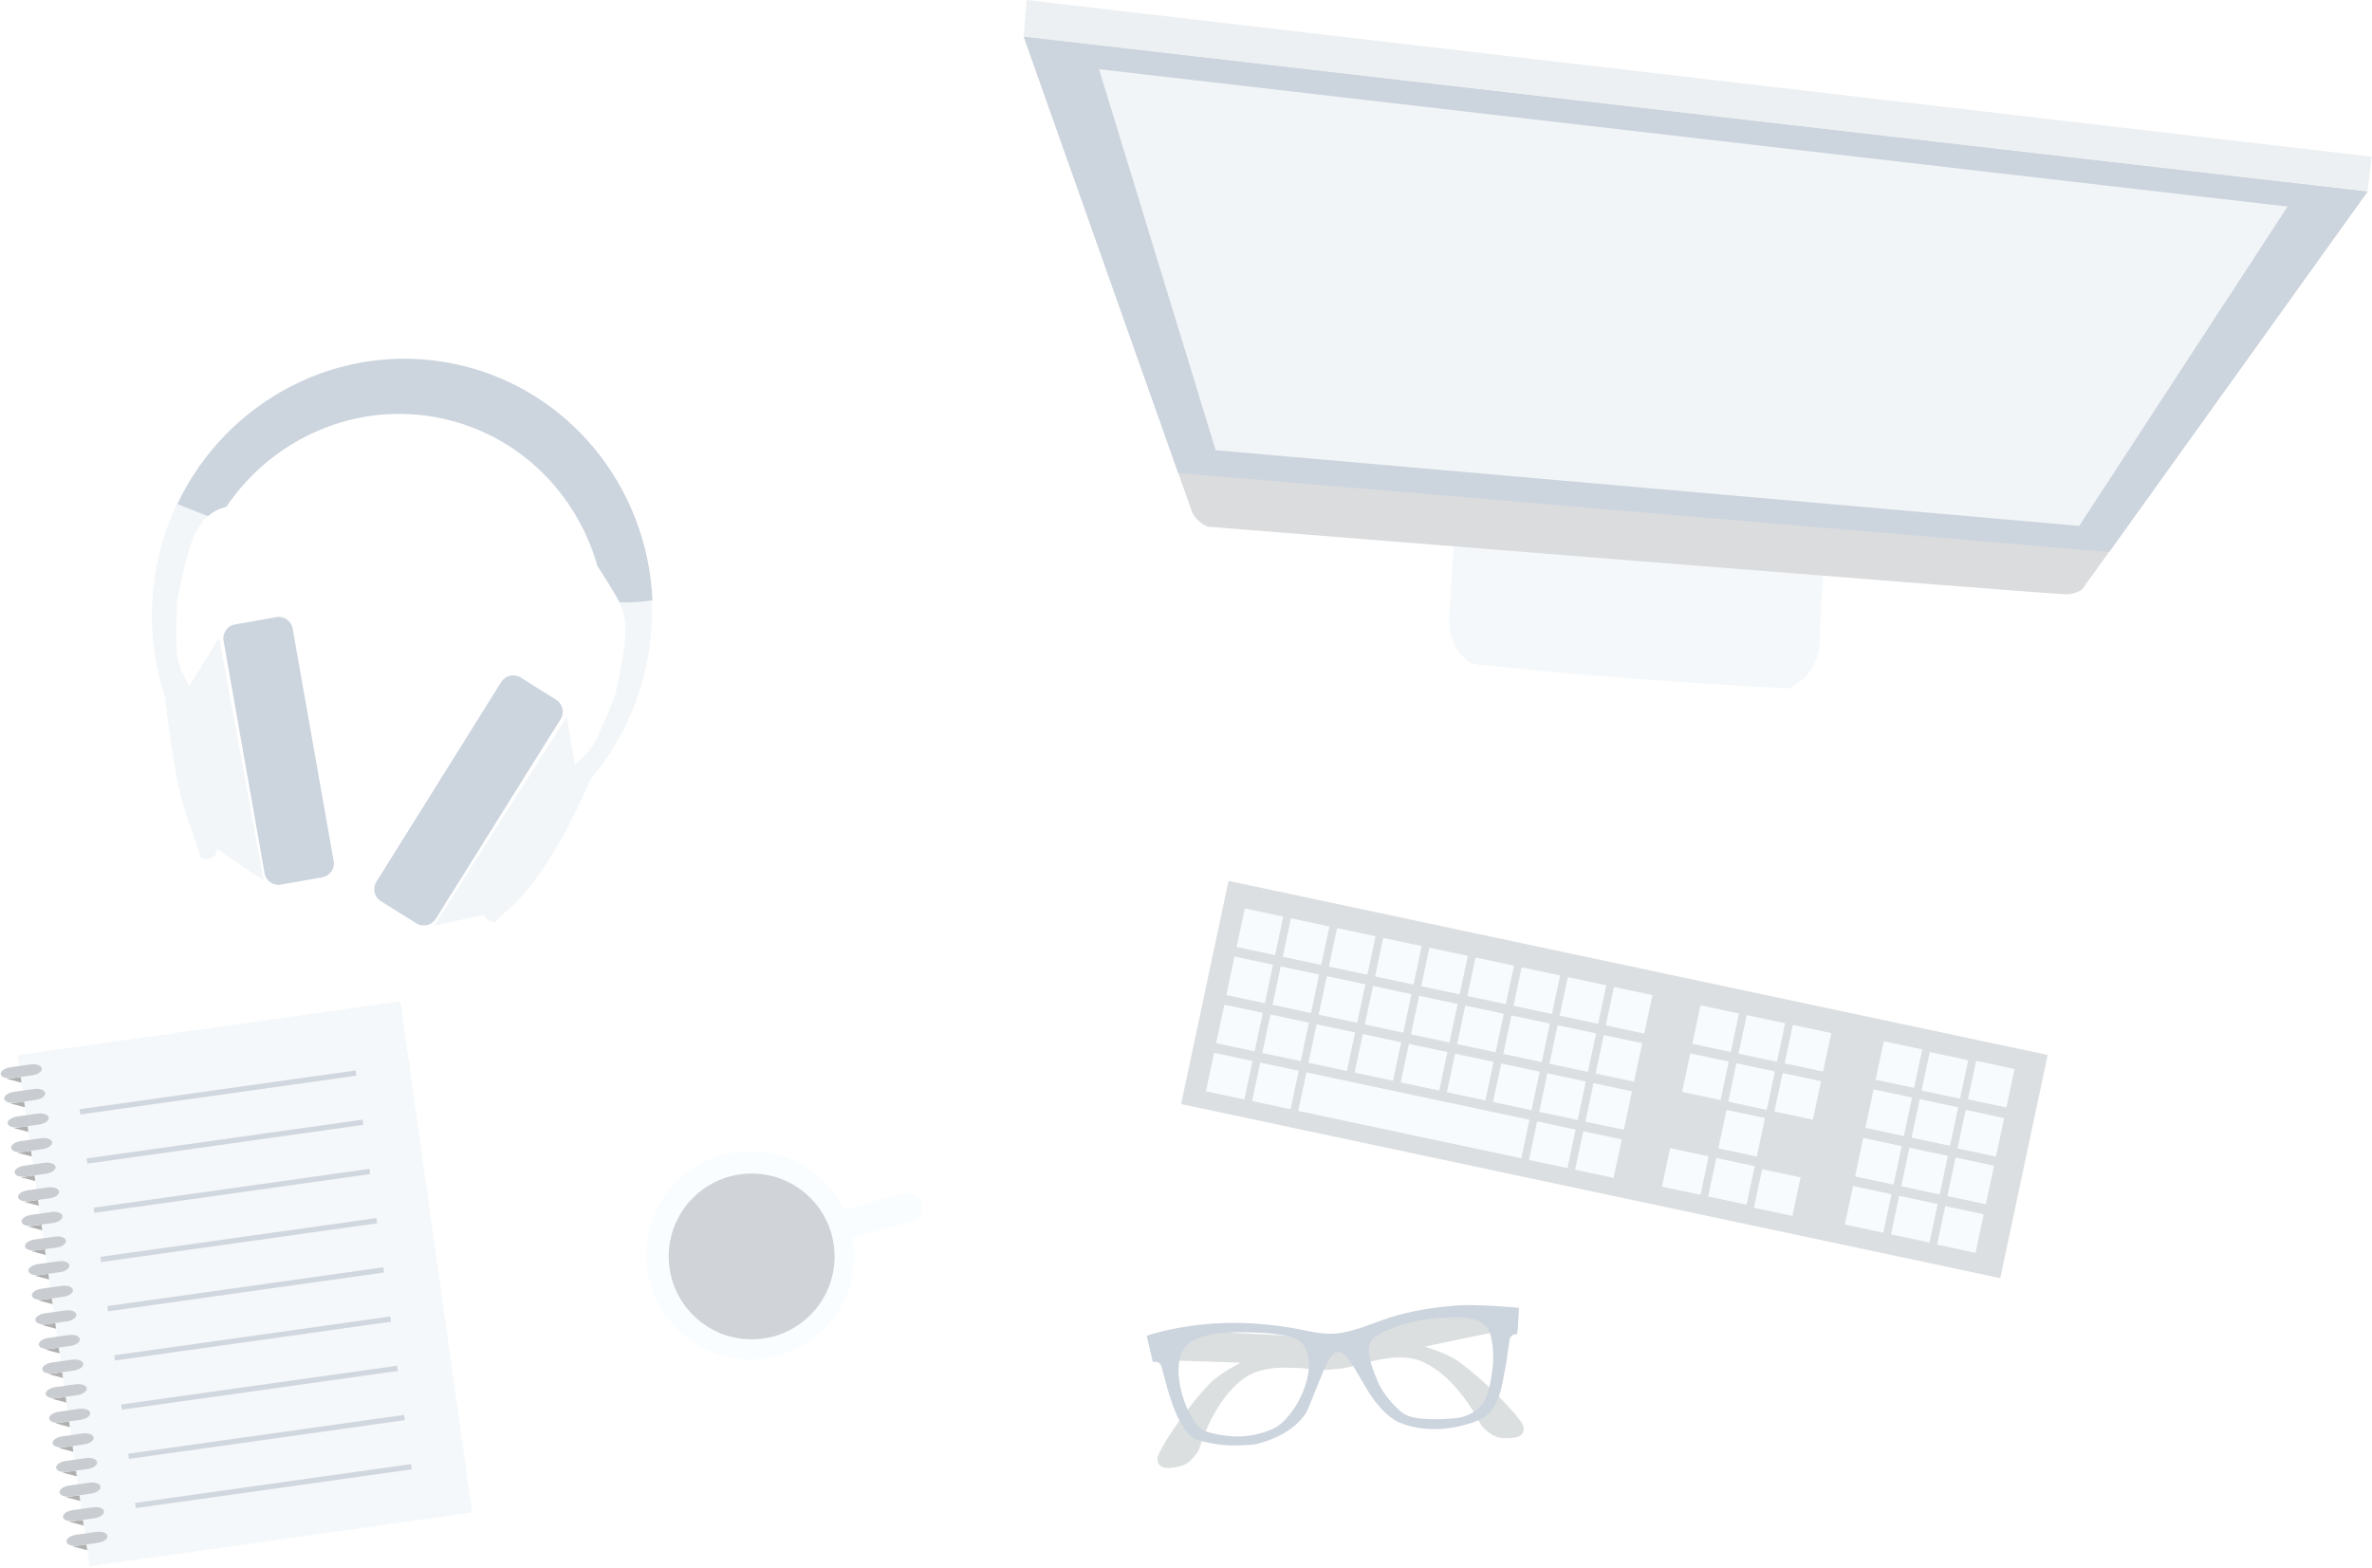
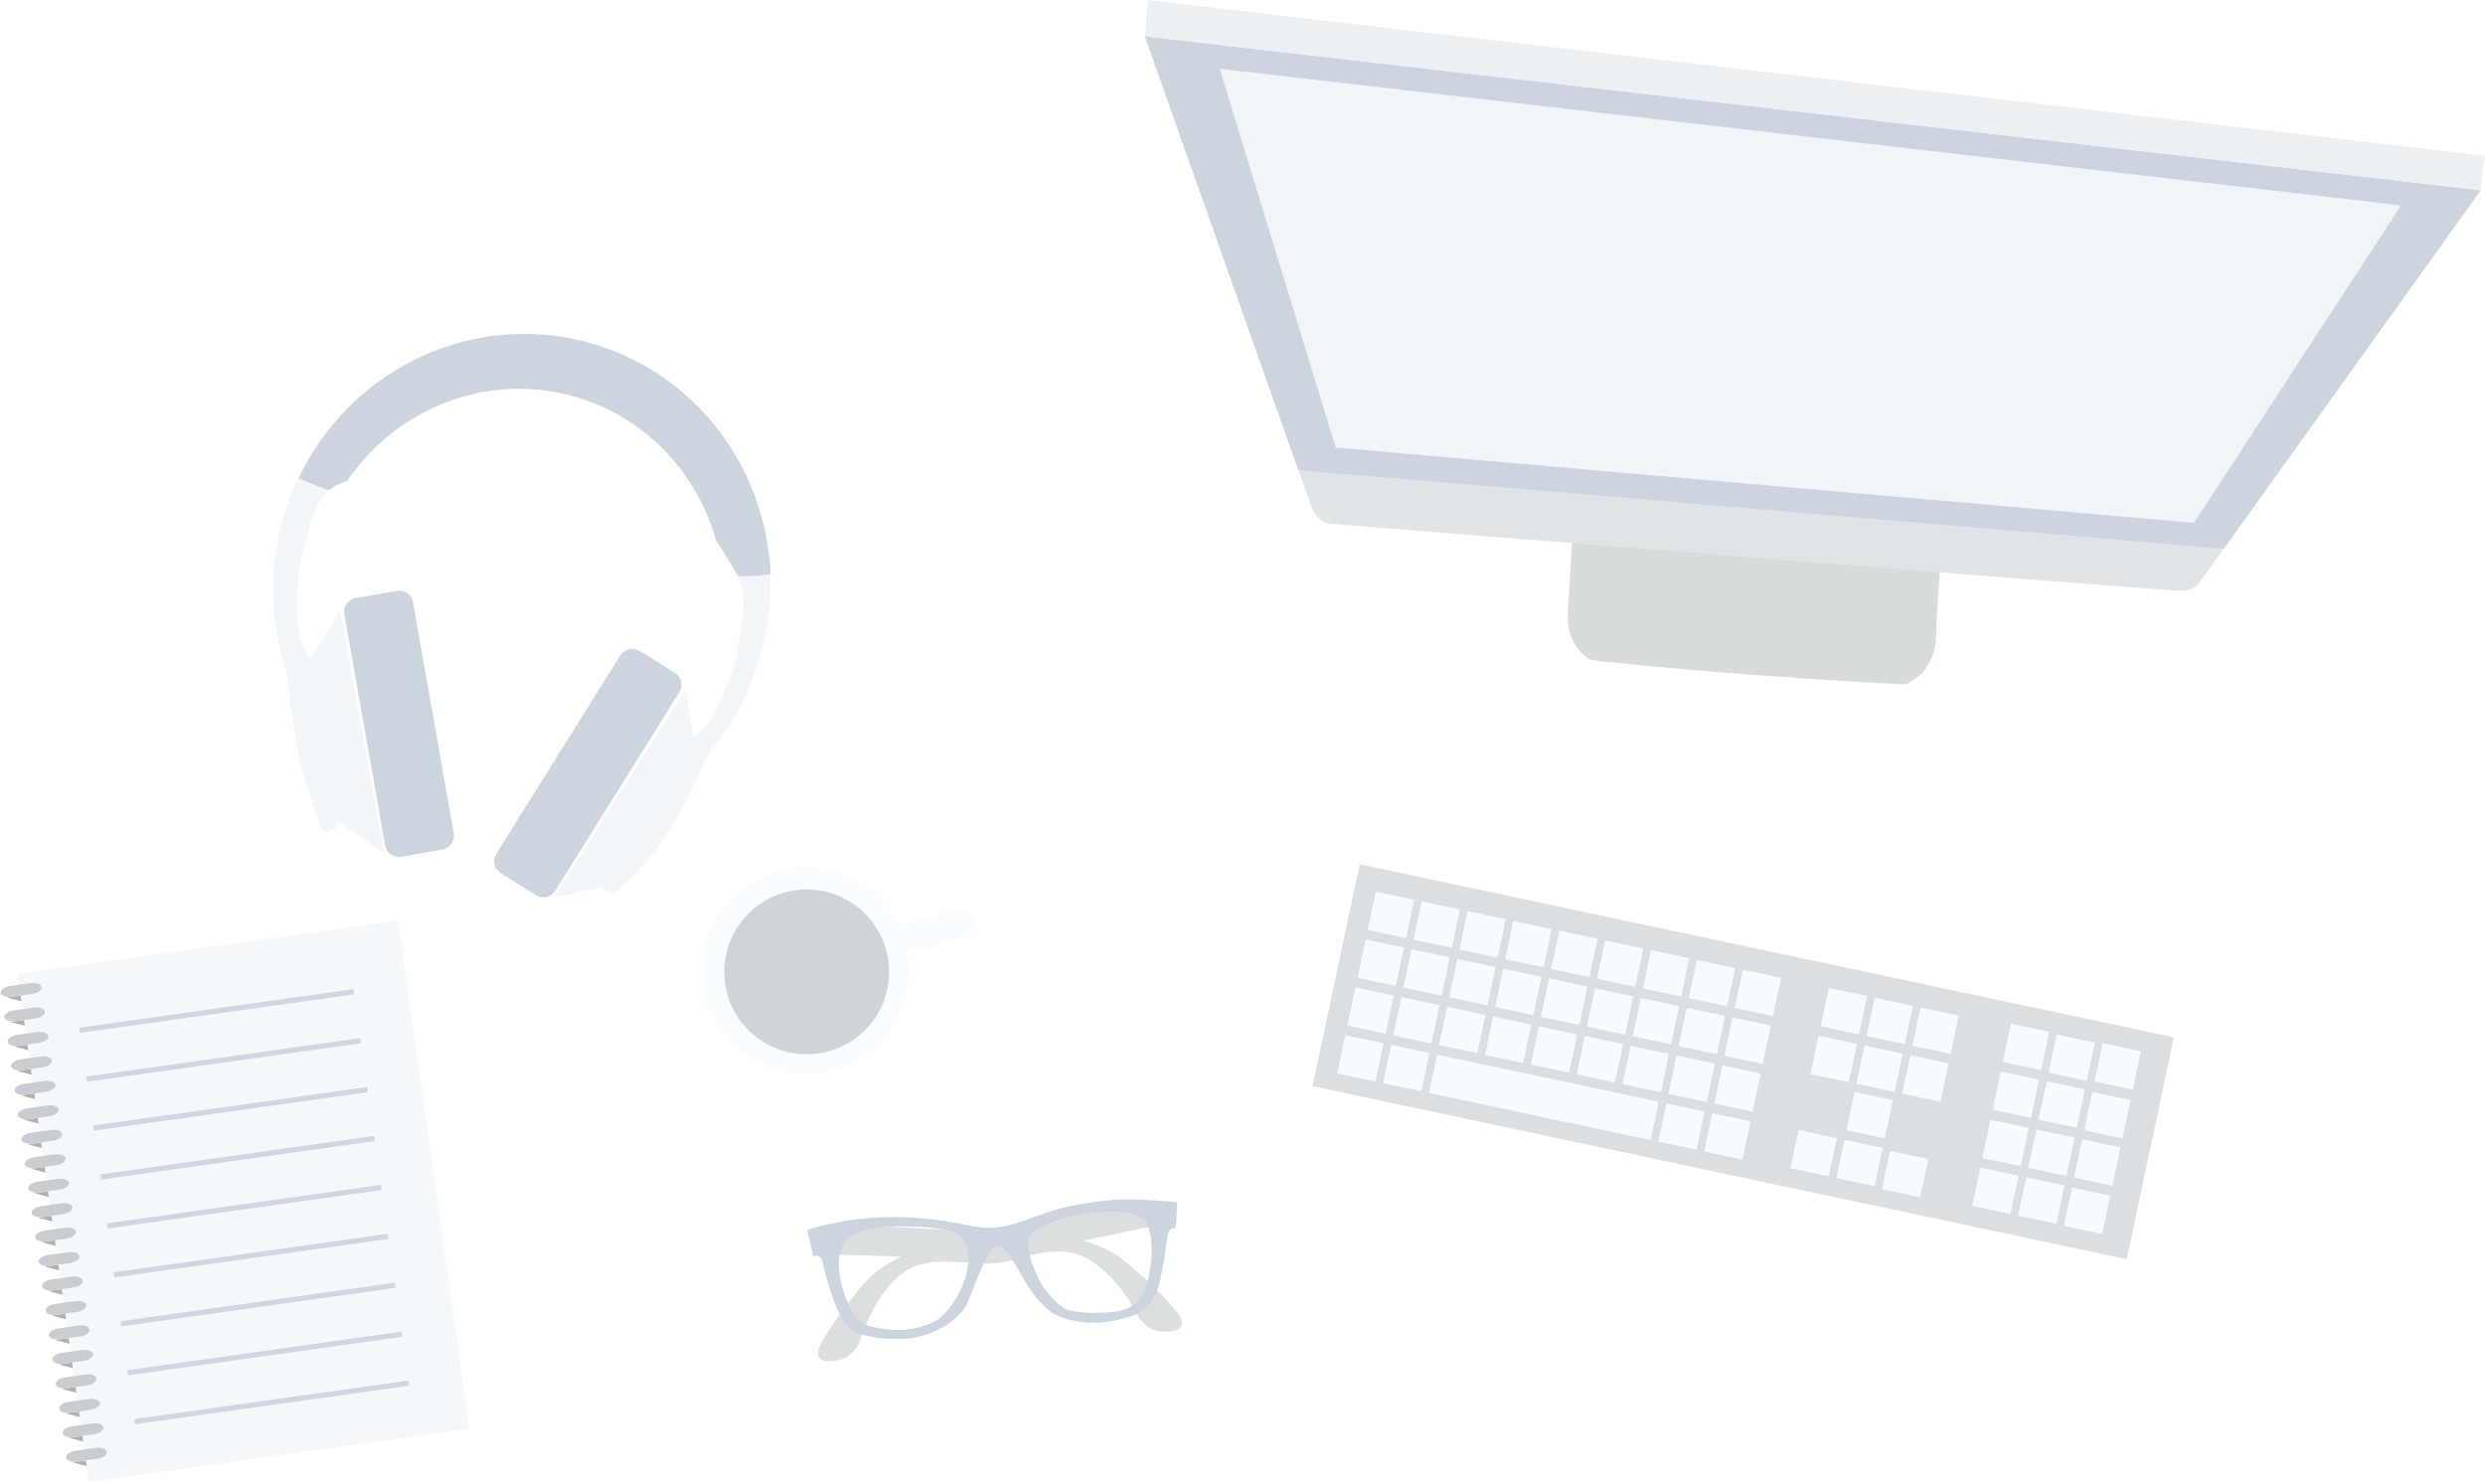
- <svg xmlns="http://www.w3.org/2000/svg" width="1351px" height="893px" viewBox="0 0 1351 893" version="1.1">
+ <svg xmlns="http://www.w3.org/2000/svg" width="1424px" height="850px" viewBox="0 0 1424 850" version="1.1">
  <defs />
  <g id="UI" stroke="none" stroke-width="1" fill="none" fill-rule="evenodd">
-     <g id="Dev-Offered-Tickets-Copy-6" transform="translate(-377, -89)">
-       <g id="Group" transform="translate(374, 89)">
-         <g transform="translate(923.093, 614.6149) rotate(12) translate(-923.093, -614.6149) translate(684.093, 549.1149)">
+     <g id="Dev-Offered-Tickets-Copy-6" transform="translate(-377, -132)">
+       <g id="Group" transform="translate(374, 132)">
+         <g transform="translate(1002.515, 608.0491) rotate(12) translate(-1002.515, -608.0491) translate(763.5145, 542.5491)">
          <rect id="Rectangle-771" fill="#DCDFE1" x="9.09494702e-13" y="1" width="477" height="130" />
          <rect id="Rectangle-806" fill="#F8FBFD" x="227.303" y="98.5" width="22.394" height="22.414" />
          <rect id="Rectangle-805" fill="#F8FBFD" x="200.43" y="98.5" width="22.394" height="22.414" />
          <rect id="Rectangle-800" fill="#F8FBFD" x="66.063" y="98.5" width="129.887" height="22.414" />
          <rect id="Rectangle-799" fill="#F8FBFD" x="39.19" y="98.5" width="22.394" height="22.414" />
          <rect id="Rectangle-798" fill="#F8FBFD" x="12.317" y="98.5" width="22.394" height="22.414" />
          <rect id="Rectangle-797" fill="#F8FBFD" x="227.303" y="70.483" width="22.394" height="22.414" />
          <rect id="Rectangle-796" fill="#F8FBFD" x="200.43" y="70.483" width="22.394" height="22.414" />
          <rect id="Rectangle-795" fill="#F8FBFD" x="173.556" y="70.483" width="22.394" height="22.414" />
          <rect id="Rectangle-794" fill="#F8FBFD" x="146.683" y="70.483" width="22.394" height="22.414" />
          <rect id="Rectangle-793" fill="#F8FBFD" x="119.81" y="70.483" width="22.394" height="22.414" />
          <rect id="Rectangle-792" fill="#F8FBFD" x="92.937" y="70.483" width="22.394" height="22.414" />
          <rect id="Rectangle-791" fill="#F8FBFD" x="66.063" y="70.483" width="22.394" height="22.414" />
          <rect id="Rectangle-790" fill="#F8FBFD" x="39.19" y="70.483" width="22.394" height="22.414" />
          <rect id="Rectangle-789" fill="#F8FBFD" x="12.317" y="70.483" width="22.394" height="22.414" />
          <rect id="Rectangle-788" fill="#F8FBFD" x="227.303" y="42.466" width="22.394" height="22.414" />
          <rect id="Rectangle-787" fill="#F8FBFD" x="200.43" y="42.466" width="22.394" height="22.414" />
          <rect id="Rectangle-786" fill="#F8FBFD" x="173.556" y="42.466" width="22.394" height="22.414" />
          <rect id="Rectangle-785" fill="#F8FBFD" x="146.683" y="42.466" width="22.394" height="22.414" />
          <rect id="Rectangle-784" fill="#F8FBFD" x="119.81" y="42.466" width="22.394" height="22.414" />
          <rect id="Rectangle-783" fill="#F8FBFD" x="92.937" y="42.466" width="22.394" height="22.414" />
          <rect id="Rectangle-782" fill="#F8FBFD" x="66.063" y="42.466" width="22.394" height="22.414" />
          <rect id="Rectangle-781" fill="#F8FBFD" x="39.19" y="42.466" width="22.394" height="22.414" />
          <rect id="Rectangle-780" fill="#F8FBFD" x="12.317" y="42.466" width="22.394" height="22.414" />
          <rect id="Rectangle-779" fill="#F8FBFD" x="227.303" y="14.448" width="22.394" height="22.414" />
          <rect id="Rectangle-778" fill="#F8FBFD" x="200.43" y="14.448" width="22.394" height="22.414" />
          <rect id="Rectangle-777" fill="#F8FBFD" x="173.556" y="14.448" width="22.394" height="22.414" />
          <rect id="Rectangle-788-Copy" fill="#F8FBFD" x="331.437" y="42.466" width="22.394" height="22.414" />
          <rect id="Rectangle-787-Copy" fill="#F8FBFD" x="304.563" y="42.466" width="22.394" height="22.414" />
          <rect id="Rectangle-786-Copy" fill="#F8FBFD" x="277.69" y="42.466" width="22.394" height="22.414" />
          <rect id="Rectangle-779-Copy" fill="#F8FBFD" x="331.437" y="14.448" width="22.394" height="22.414" />
          <rect id="Rectangle-778-Copy" fill="#F8FBFD" x="304.563" y="14.448" width="22.394" height="22.414" />
          <rect id="Rectangle-777-Copy" fill="#F8FBFD" x="277.69" y="14.448" width="22.394" height="22.414" />
          <rect id="Rectangle-788-Copy-2" fill="#F8FBFD" x="331.437" y="98.5" width="22.394" height="22.414" />
          <rect id="Rectangle-787-Copy-2" fill="#F8FBFD" x="304.563" y="97.659" width="22.394" height="22.414" />
          <rect id="Rectangle-786-Copy-2" fill="#F8FBFD" x="277.69" y="97.659" width="22.394" height="22.414" />
          <rect id="Rectangle-778-Copy-2" fill="#F8FBFD" x="304.563" y="69.642" width="22.394" height="22.414" />
          <rect id="Rectangle-788-Copy-4" fill="#F8FBFD" x="437.81" y="41.345" width="22.394" height="22.414" />
          <rect id="Rectangle-787-Copy-3" fill="#F8FBFD" x="410.937" y="40.784" width="22.394" height="22.414" />
          <rect id="Rectangle-787-Copy-4" fill="#F8FBFD" x="410.937" y="13.328" width="22.394" height="22.414" />
          <rect id="Rectangle-786-Copy-3" fill="#F8FBFD" x="384.063" y="40.784" width="22.394" height="22.414" />
          <rect id="Rectangle-779-Copy-2" fill="#F8FBFD" x="437.81" y="12.767" width="22.394" height="22.414" />
          <rect id="Rectangle-777-Copy-2" fill="#F8FBFD" x="384.063" y="12.767" width="22.394" height="22.414" />
          <rect id="Rectangle-788-Copy-3" fill="#F8FBFD" x="437.81" y="97.379" width="22.394" height="22.414" />
          <rect id="Rectangle-786-Copy-4" fill="#F8FBFD" x="384.063" y="97.099" width="22.394" height="22.414" />
          <rect id="Rectangle-778-Copy-3" fill="#F8FBFD" x="410.937" y="69.082" width="22.394" height="22.414" />
          <rect id="Rectangle-778-Copy-5" fill="#F8FBFD" x="384.063" y="69.082" width="22.394" height="22.414" />
          <rect id="Rectangle-778-Copy-6" fill="#F8FBFD" x="437.81" y="69.082" width="22.394" height="22.414" />
          <rect id="Rectangle-778-Copy-4" fill="#F8FBFD" x="410.937" y="97.099" width="22.394" height="22.414" />
          <rect id="Rectangle-776" fill="#F8FBFD" x="146.683" y="14.448" width="22.394" height="22.414" />
          <rect id="Rectangle-775" fill="#F8FBFD" x="119.81" y="14.448" width="22.394" height="22.414" />
          <rect id="Rectangle-774" fill="#F8FBFD" x="92.937" y="14.448" width="22.394" height="22.414" />
          <rect id="Rectangle-773" fill="#F8FBFD" x="66.063" y="14.448" width="22.394" height="22.414" />
          <rect id="Rectangle-772-Copy" fill="#F8FBFD" x="39.19" y="14.448" width="22.394" height="22.414" />
          <rect id="Rectangle-772" fill="#F8FBFD" x="12.317" y="14.448" width="22.394" height="22.414" />
        </g>
-         <g transform="translate(586, 0)">
-           <path d="M245.093,307.056 L455.678,324.354 C455.678,324.354 453.525,358.607 453.266,367.204 C452.989,376.383 446.838,384.326 444.91,386.057 C437.464,392.747 434.976,392.191 434.976,392.191 C434.976,392.191 333.451,386.974 267.932,379.465 C265.4,379.175 263.959,379.465 258.665,378.614 C253.372,377.763 253.197,376.797 248.921,372.721 C248.917,372.717 245.727,368.652 244.067,363.993 C242.305,359.045 242.352,352.536 242.352,352.536 L245.093,307.056 Z" id="Rectangle-830-Copy" fill="#F5F8FA" />
-           <path d="M96.135,292.185 L0.049,20.796 L765.517,109.07 C765.517,109.07 602.737,336.222 602.737,335.953 C602.205,336.222 598.399,338.569 594.385,338.569 C593.341,339.317 104.866,300.043 104.866,300.043 C103.217,299.262 98.975,297.441 96.135,292.185 Z" id="Rectangle-826-Copy" fill="#DADCDE" />
+         <g transform="translate(659, 0)">
+           <path d="M245.093,307.056 L455.678,324.354 C455.678,324.354 453.525,358.607 453.266,367.204 C452.989,376.383 446.838,384.326 444.91,386.057 C437.464,392.747 434.976,392.191 434.976,392.191 C434.976,392.191 333.451,386.974 267.932,379.465 C265.4,379.175 263.959,379.465 258.665,378.614 C253.372,377.763 253.197,376.797 248.921,372.721 C248.917,372.717 245.727,368.652 244.067,363.993 C242.305,359.045 242.352,352.536 242.352,352.536 L245.093,307.056 Z" id="Rectangle-830-Copy" fill="#D7DBDC" />
+           <path d="M96.135,292.185 L0.049,20.796 L765.517,109.07 C765.517,109.07 602.737,336.222 602.737,335.953 C602.205,336.222 598.399,338.569 594.385,338.569 C593.341,339.317 104.866,300.043 104.866,300.043 C103.217,299.262 98.975,297.441 96.135,292.185 Z" id="Rectangle-826-Copy" fill="#E1E4E6" />
          <path d="M0.075,20.809 L765.518,109.043 L618.314,314.436 L88.02,269.361 L0.075,20.809 Z" id="Rectangle-827-Copy" fill="#CCD4DE" />
          <path d="M42.966,39.417 L719.924,117.685 L601.24,299.602 L109.386,256.481 L42.966,39.417 Z" id="Rectangle-828-Copy" fill="#F2F5F7" />
          <path d="M1.774,0 L767.792,89.242 L765.533,109.047 L0,20.824 L1.774,0 Z" id="Rectangle-829-Copy" fill="#EDF0F2" />
        </g>
-         <g transform="translate(136.95, 732.1032) rotate(-8) translate(-136.95, -732.1032) translate(20.44998, 584.1032)">
+         <g transform="translate(136.95, 689.1032) rotate(-8) translate(-136.95, -689.1032) translate(20.44998, 541.1032)">
          <polygon id="Triangle-39" fill="#B0B0B0" transform="translate(19.08721, 285.677) scale(1, -1) translate(-19.08721, -285.677) " points="19.087 282.531 34.029 288.823 4.146 288.823 " />
          <polygon id="Triangle-38" fill="#B0B0B0" transform="translate(19.08721, 271.5218) scale(1, -1) translate(-19.08721, -271.5218) " points="19.087 268.376 34.029 274.667 4.146 274.667 " />
          <polygon id="Triangle-37" fill="#B0B0B0" transform="translate(19.08721, 257.3666) scale(1, -1) translate(-19.08721, -257.3666) " points="19.087 254.221 34.029 260.512 4.146 260.512 " />
          <polygon id="Triangle-36" fill="#B0B0B0" transform="translate(19.08721, 243.2113) scale(1, -1) translate(-19.08721, -243.2113) " points="19.087 240.066 34.029 246.357 4.146 246.357 " />
          <polygon id="Triangle-35" fill="#B0B0B0" transform="translate(19.08721, 229.0561) scale(1, -1) translate(-19.08721, -229.0561) " points="19.087 225.911 34.029 232.202 4.146 232.202 " />
          <polygon id="Triangle-34" fill="#B0B0B0" transform="translate(19.08721, 214.9009) scale(1, -1) translate(-19.08721, -214.9009) " points="19.087 211.755 34.029 218.047 4.146 218.047 " />
          <polygon id="Triangle-33" fill="#B0B0B0" transform="translate(19.08721, 200.7457) scale(1, -1) translate(-19.08721, -200.7457) " points="19.087 197.6 34.029 203.891 4.146 203.891 " />
          <polygon id="Triangle-32" fill="#B0B0B0" transform="translate(19.08721, 186.5905) scale(1, -1) translate(-19.08721, -186.5905) " points="19.087 183.445 34.029 189.736 4.146 189.736 " />
          <polygon id="Triangle-31" fill="#B0B0B0" transform="translate(19.08721, 172.4353) scale(1, -1) translate(-19.08721, -172.4353) " points="19.087 169.29 34.029 175.581 4.146 175.581 " />
          <polygon id="Triangle-30" fill="#B0B0B0" transform="translate(19.08721, 158.2801) scale(1, -1) translate(-19.08721, -158.2801) " points="19.087 155.134 34.029 161.426 4.146 161.426 " />
          <polygon id="Triangle-29" fill="#B0B0B0" transform="translate(19.08721, 144.1249) scale(1, -1) translate(-19.08721, -144.1249) " points="19.087 140.979 34.029 147.27 4.146 147.27 " />
          <polygon id="Triangle-28" fill="#B0B0B0" transform="translate(19.08721, 129.9697) scale(1, -1) translate(-19.08721, -129.9697) " points="19.087 126.824 34.029 133.115 4.146 133.115 " />
          <polygon id="Triangle-27" fill="#B0B0B0" transform="translate(19.08721, 115.8145) scale(1, -1) translate(-19.08721, -115.8145) " points="19.087 112.669 34.029 118.96 4.146 118.96 " />
          <polygon id="Triangle-26" fill="#B0B0B0" transform="translate(19.08721, 101.6593) scale(1, -1) translate(-19.08721, -101.6593) " points="19.087 98.514 34.029 104.805 4.146 104.805 " />
          <polygon id="Triangle-25" fill="#B0B0B0" transform="translate(19.08721, 87.50405) scale(1, -1) translate(-19.08721, -87.50405) " points="19.087 84.358 34.029 90.65 4.146 90.65 " />
          <polygon id="Triangle-24" fill="#B0B0B0" transform="translate(19.08721, 73.34884) scale(1, -1) translate(-19.08721, -73.34884) " points="19.087 70.203 34.029 76.494 4.146 76.494 " />
          <polygon id="Triangle-23" fill="#B0B0B0" transform="translate(19.08721, 59.19364) scale(1, -1) translate(-19.08721, -59.19364) " points="19.087 56.048 34.029 62.339 4.146 62.339 " />
          <polygon id="Triangle-22" fill="#B0B0B0" transform="translate(19.08721, 45.03843) scale(1, -1) translate(-19.08721, -45.03843) " points="19.087 41.893 34.029 48.184 4.146 48.184 " />
          <polygon id="Triangle-21-Copy" fill="#B0B0B0" transform="translate(19.08721, 30.88322) scale(1, -1) translate(-19.08721, -30.88322) " points="19.087 27.738 34.029 34.029 4.146 34.029 " />
          <polygon id="Triangle-21" fill="#B0B0B0" transform="translate(19.08721, 16.72801) scale(1, -1) translate(-19.08721, -16.72801) " points="19.087 13.582 34.029 19.874 4.146 19.874 " />
          <rect id="Rectangle-836" fill="#F5F8FA" x="12.01" y="1" width="220.192" height="294.114" />
          <g transform="translate(43.46563, 35.60162)" stroke="#D1D7DE" stroke-width="3" stroke-linecap="square">
            <path d="M0.786,228.843 L156.494,228.843" id="Line-9" />
            <path d="M0.786,200.532 L156.494,200.532" id="Line-8" />
            <path d="M0.786,172.222 L156.494,172.222" id="Line-7" />
            <path d="M0.786,143.911 L156.494,143.911" id="Line-6" />
            <path d="M0.786,115.601 L156.494,115.601" id="Line-5" />
            <path d="M0.786,87.29 L156.494,87.29" id="Line-4" />
            <path d="M0.786,58.98 L156.494,58.98" id="Line-3" />
            <path d="M0.786,30.67 L156.494,30.67" id="Line-2" />
            <path d="M0.786,2.359 L156.494,2.359" id="Line-Copy-17" />
          </g>
          <rect id="Rectangle-849" fill="#C9CDD1" x="1" y="191.309" width="23.592" height="6.291" rx="6" />
          <rect id="Rectangle-855" fill="#C9CDD1" x="1" y="276.24" width="23.592" height="6.291" rx="6" />
          <rect id="Rectangle-854" fill="#C9CDD1" x="1" y="262.085" width="23.592" height="6.291" rx="6" />
          <rect id="Rectangle-853" fill="#C9CDD1" x="1" y="247.93" width="23.592" height="6.291" rx="6" />
          <rect id="Rectangle-852" fill="#C9CDD1" x="1" y="233.775" width="23.592" height="6.291" rx="6" />
          <rect id="Rectangle-851" fill="#C9CDD1" x="1" y="219.619" width="23.592" height="6.291" rx="6" />
          <rect id="Rectangle-850" fill="#C9CDD1" x="1" y="205.464" width="23.592" height="6.291" rx="6" />
          <rect id="Rectangle-848" fill="#C9CDD1" x="1" y="177.154" width="23.592" height="6.291" rx="6" />
          <rect id="Rectangle-847" fill="#C9CDD1" x="1" y="162.998" width="23.592" height="6.291" rx="6" />
          <rect id="Rectangle-846" fill="#C9CDD1" x="1" y="148.843" width="23.592" height="6.291" rx="6" />
          <rect id="Rectangle-845" fill="#C9CDD1" x="1" y="134.688" width="23.592" height="6.291" rx="6" />
          <rect id="Rectangle-844" fill="#C9CDD1" x="1" y="120.533" width="23.592" height="6.291" rx="6" />
          <rect id="Rectangle-843" fill="#C9CDD1" x="1" y="106.378" width="23.592" height="6.291" rx="6" />
          <rect id="Rectangle-842" fill="#C9CDD1" x="1" y="92.222" width="23.592" height="6.291" rx="6" />
          <rect id="Rectangle-841" fill="#C9CDD1" x="1" y="78.067" width="23.592" height="6.291" rx="6" />
          <rect id="Rectangle-840" fill="#C9CDD1" x="1" y="63.912" width="23.592" height="6.291" rx="6" />
          <rect id="Rectangle-839" fill="#C9CDD1" x="1" y="49.757" width="23.592" height="6.291" rx="6" />
          <rect id="Rectangle-838" fill="#C9CDD1" x="1" y="35.602" width="23.592" height="6.291" rx="6" />
          <rect id="Rectangle-837-Copy" fill="#C9CDD1" x="1" y="21.446" width="23.592" height="6.291" rx="6" />
          <rect id="Rectangle-837" fill="#C9CDD1" x="1" y="7.291" width="23.592" height="6.291" rx="6" />
        </g>
-         <g id="Rectangle-857-+-Oval-441-+-Oval-441-Copy" transform="translate(371, 655.6807)">
+         <g id="Rectangle-857-+-Oval-441-+-Oval-441-Copy" transform="translate(405.1629, 496.8299)">
          <path d="M100.594,45.339 C99.086,40.947 101.864,36.298 106.796,34.955 L145.5,24.42 C150.433,23.077 155.658,25.558 157.163,29.941 L157.163,29.941 C158.671,34.333 155.893,38.982 150.961,40.325 L112.257,50.86 C107.324,52.203 102.099,49.722 100.594,45.339 L100.594,45.339 L100.594,45.339 Z" id="Rectangle-857" fill="#FAFDFF" />
          <ellipse id="Oval-441" fill="#FAFDFF" cx="59.394" cy="59.394" rx="59.394" ry="59.394" />
          <ellipse id="Oval-441-Copy" fill="#D0D3D7" cx="60.11" cy="60.11" rx="47.229" ry="47.229" />
        </g>
-         <g id="Rectangle-858-+-Rectangle-859-+-Rectangle-859-Copy-+-Rectangle-858-Copy" transform="translate(228.5109, 362.896) rotate(12) translate(-228.5109, -362.896) translate(85.01093, 202.896)">
+         <g id="Rectangle-858-+-Rectangle-859-+-Rectangle-859-Copy-+-Rectangle-858-Copy" transform="translate(298.5109, 349.896) rotate(12) translate(-298.5109, -349.896) translate(155.0109, 189.896)">
          <rect id="Rectangle-858" fill="#CCD4DE" transform="translate(91.62217, 237.352) rotate(-22) translate(-91.62217, -237.352) " x="71.644" y="162.103" width="39.955" height="150.499" rx="8" />
          <g id="Rectangle-859-+-Rectangle-859-Copy" transform="translate(1, 0)">
            <path d="M257.312,209.957 C259.983,206.627 262.963,202.389 264.534,198.421 C267.784,190.208 271.456,166.693 271.456,166.693 C271.456,166.693 271.956,145.036 270.269,132.84 C269.648,128.354 268.096,122.285 264.534,116.647 C262.197,112.951 252.503,103.013 246.105,96.608 L246.105,96.608 C226.094,58.583 186.852,32.741 141.716,32.741 C92.381,32.741 50.086,63.616 32.252,107.529 C29.571,108.881 25.477,111.391 23.212,114.975 C19.649,120.613 18.097,126.682 17.477,131.167 C15.789,143.364 16.289,165.021 16.289,165.021 C16.289,165.021 19.961,189.018 23.212,197.231 C25.371,202.686 30.195,208.44 33.216,211.714 L44.064,181.194 L97.813,311.627 L68.134,299.427 L68.134,299.427 C67.999,301.542 67.735,303.318 67.735,303.318 L63.53,306.408 C63.53,306.408 59.967,306.816 59.474,305.754 C54.678,295.43 44.83,282.574 38.783,268.498 C31.497,251.54 25.276,233.838 21.066,221.044 C8.139,199.175 0.703,173.546 0.703,146.145 C0.703,65.933 64.429,0.908 143.04,0.908 C221.652,0.908 285.378,65.933 285.378,146.145 C285.378,171.569 278.976,195.467 267.727,216.253 C265.796,226.447 261.381,246.854 253.823,266.842 C250.443,275.783 245.806,285.741 240.981,293.544 C237.73,298.801 233.945,302.365 232.092,306.683 C231.485,308.097 227.232,306.683 227.232,306.683 L224.219,304.493 L197.948,316.38 L247.112,184.151 L257.312,209.957 Z" id="Rectangle-859" fill="#F3F6F8" />
            <path d="M262.993,114.164 C259.204,109.557 251.698,101.884 246.427,96.608 L246.427,96.608 C226.416,58.583 187.174,32.741 142.039,32.741 C92.703,32.741 50.409,63.616 32.574,107.529 C29.904,108.876 25.832,111.371 23.561,114.933 C16.963,113.868 10.617,112.786 5.027,111.806 C20.146,48.167 76.346,0.908 143.363,0.908 C209.462,0.908 265.037,46.881 281.054,109.199 C275.409,111.296 269.362,113.031 262.993,114.164 Z" id="Rectangle-859-Copy" fill="#CCD4DE" />
          </g>
          <rect id="Rectangle-858-Copy" fill="#CCD4DE" transform="translate(203.2866, 242.4798) scale(-1, 1) rotate(-20) translate(-203.2866, -242.4798) " x="183.348" y="167.376" width="39.878" height="150.207" rx="8" />
        </g>
-         <g id="Rectangle-863-+-Rectangle-863-Copy-+-Rectangle-861" transform="translate(765.3221, 788.0024) rotate(-5) translate(-765.3221, -788.0024) translate(658.8221, 747.5024)">
+         <g id="Rectangle-863-+-Rectangle-863-Copy-+-Rectangle-861" transform="translate(574.7875, 731.8087) rotate(-5) translate(-574.7875, -731.8087) translate(468.2875, 691.3087)">
          <path d="M13.485,79.604 C10.733,80.185 5.445,80.594 3.009,79.604 C-0.287,78.264 -0.272,75.092 0.404,73.14 C1.845,68.979 15.886,50.218 32.474,35.147 C41.817,26.659 61.658,20.479 61.658,20.479 L177.448,4.255 C177.448,4.255 193.487,6.315 199.65,9.249 C204.151,11.391 206.88,18.247 206.88,18.247 C206.88,18.247 167.562,22.389 139.374,26.469 C124.254,28.658 121.082,31.215 110.207,32.239 C101.493,33.059 82.461,28.916 72.122,28.734 C70.253,28.701 64.197,28.836 59.329,30.327 C53.864,32.001 49.454,35.226 45.529,38.756 C31.482,51.392 24.048,71.413 24.048,71.413 C24.048,71.413 19.418,78.351 13.485,79.604 Z" id="Rectangle-863" fill="#DCDFE0" />
          <path d="M15.965,79.604 C13.212,80.185 7.925,80.594 5.489,79.604 C2.193,78.264 2.208,75.092 2.884,73.14 C4.325,68.979 18.366,50.218 34.954,35.147 C44.297,26.659 64.137,20.479 64.137,20.479 L179.928,4.255 C179.928,4.255 195.967,6.315 202.13,9.249 C206.631,11.391 209.36,18.247 209.36,18.247 C209.36,18.247 170.042,22.389 141.854,26.469 C126.733,28.658 123.562,31.215 112.687,32.239 C103.973,33.059 84.941,28.916 74.602,28.734 C72.733,28.701 66.677,28.836 61.809,30.327 C56.343,32.001 51.934,35.226 48.009,38.756 C33.961,51.392 26.528,71.413 26.528,71.413 C26.528,71.413 21.898,78.351 15.965,79.604 Z" id="Rectangle-863-Copy" fill="#DCDFE0" transform="translate(105.942, 42.22906) scale(-1, 1) translate(-105.942, -42.22906) " />
          <path d="M0.047,4.08 C0.047,4.08 20.689,-1.38 49.592,1.019 C59.493,1.841 70.929,3.766 82.288,6.663 C90.748,8.82 98.869,12.264 107.87,12.189 C118.923,12.097 130.114,7.496 142.657,5.021 C155.292,2.527 169.268,2.159 177.72,2.262 C188.969,2.399 212.662,6.663 212.662,6.663 C212.662,6.663 212.589,8.299 211.721,13.222 C211.353,15.309 211.315,17.943 210.311,21.364 C210.184,21.795 208.823,21.348 207.887,21.742 C206.708,22.237 205.908,23.578 205.765,24.209 C203.102,35.988 202.92,36.851 200.284,46.01 C198.579,51.932 195.347,64.908 184.442,68.402 C175.457,71.281 156.424,74.717 139.314,65.931 C133.578,62.986 127.781,55.815 123.374,47.36 C117.477,36.047 113.314,23.218 107.87,22.652 C104.141,22.264 100.265,29.537 96.322,37.158 C92.044,45.425 87.809,54.156 86.894,55.391 C76.911,68.874 56.301,71.019 56.301,71.019 C56.301,71.019 48.401,71.381 40.156,70.172 C32.808,69.094 25.199,66.534 22.474,65.001 C10.787,58.424 7.617,22.791 6.718,21.364 C6.403,20.864 5.774,19.875 5.073,19.573 C3.773,19.011 2.256,19.363 2.256,19.363 L0.047,4.08 Z M22.785,54.992 C15.546,41.779 13.021,19.583 21.923,11.795 C29.111,5.504 44.158,5.739 55.663,6.913 C64.001,7.764 82.522,9.93 86.91,14.944 C96.459,25.852 86.722,47.847 74.501,58.54 C69.131,63.238 64.824,64.101 59.653,65.072 C53.056,66.312 45.197,66.595 33.481,62.999 C28.746,61.546 25.631,60.185 22.785,54.992 Z M142.147,61.133 C147.669,65.407 162.117,66.194 170.35,66.194 C179.597,66.194 186.475,61.945 189.991,54.994 C192.205,50.62 193.506,44.934 194.728,39.473 C196.057,33.529 196.758,20.321 193.411,15.998 C191.407,13.409 188.269,11.097 183.182,9.981 C175.656,8.33 165.324,8.578 159.953,8.578 C152.573,8.578 132.484,12.4 127.574,17.577 C122.46,22.968 127.574,37.198 129.035,41.914 C130.998,48.245 137.565,57.587 142.147,61.133 Z" id="Rectangle-861" fill="#CCD4DE" />
        </g>
      </g>
    </g>
  </g>
</svg>
